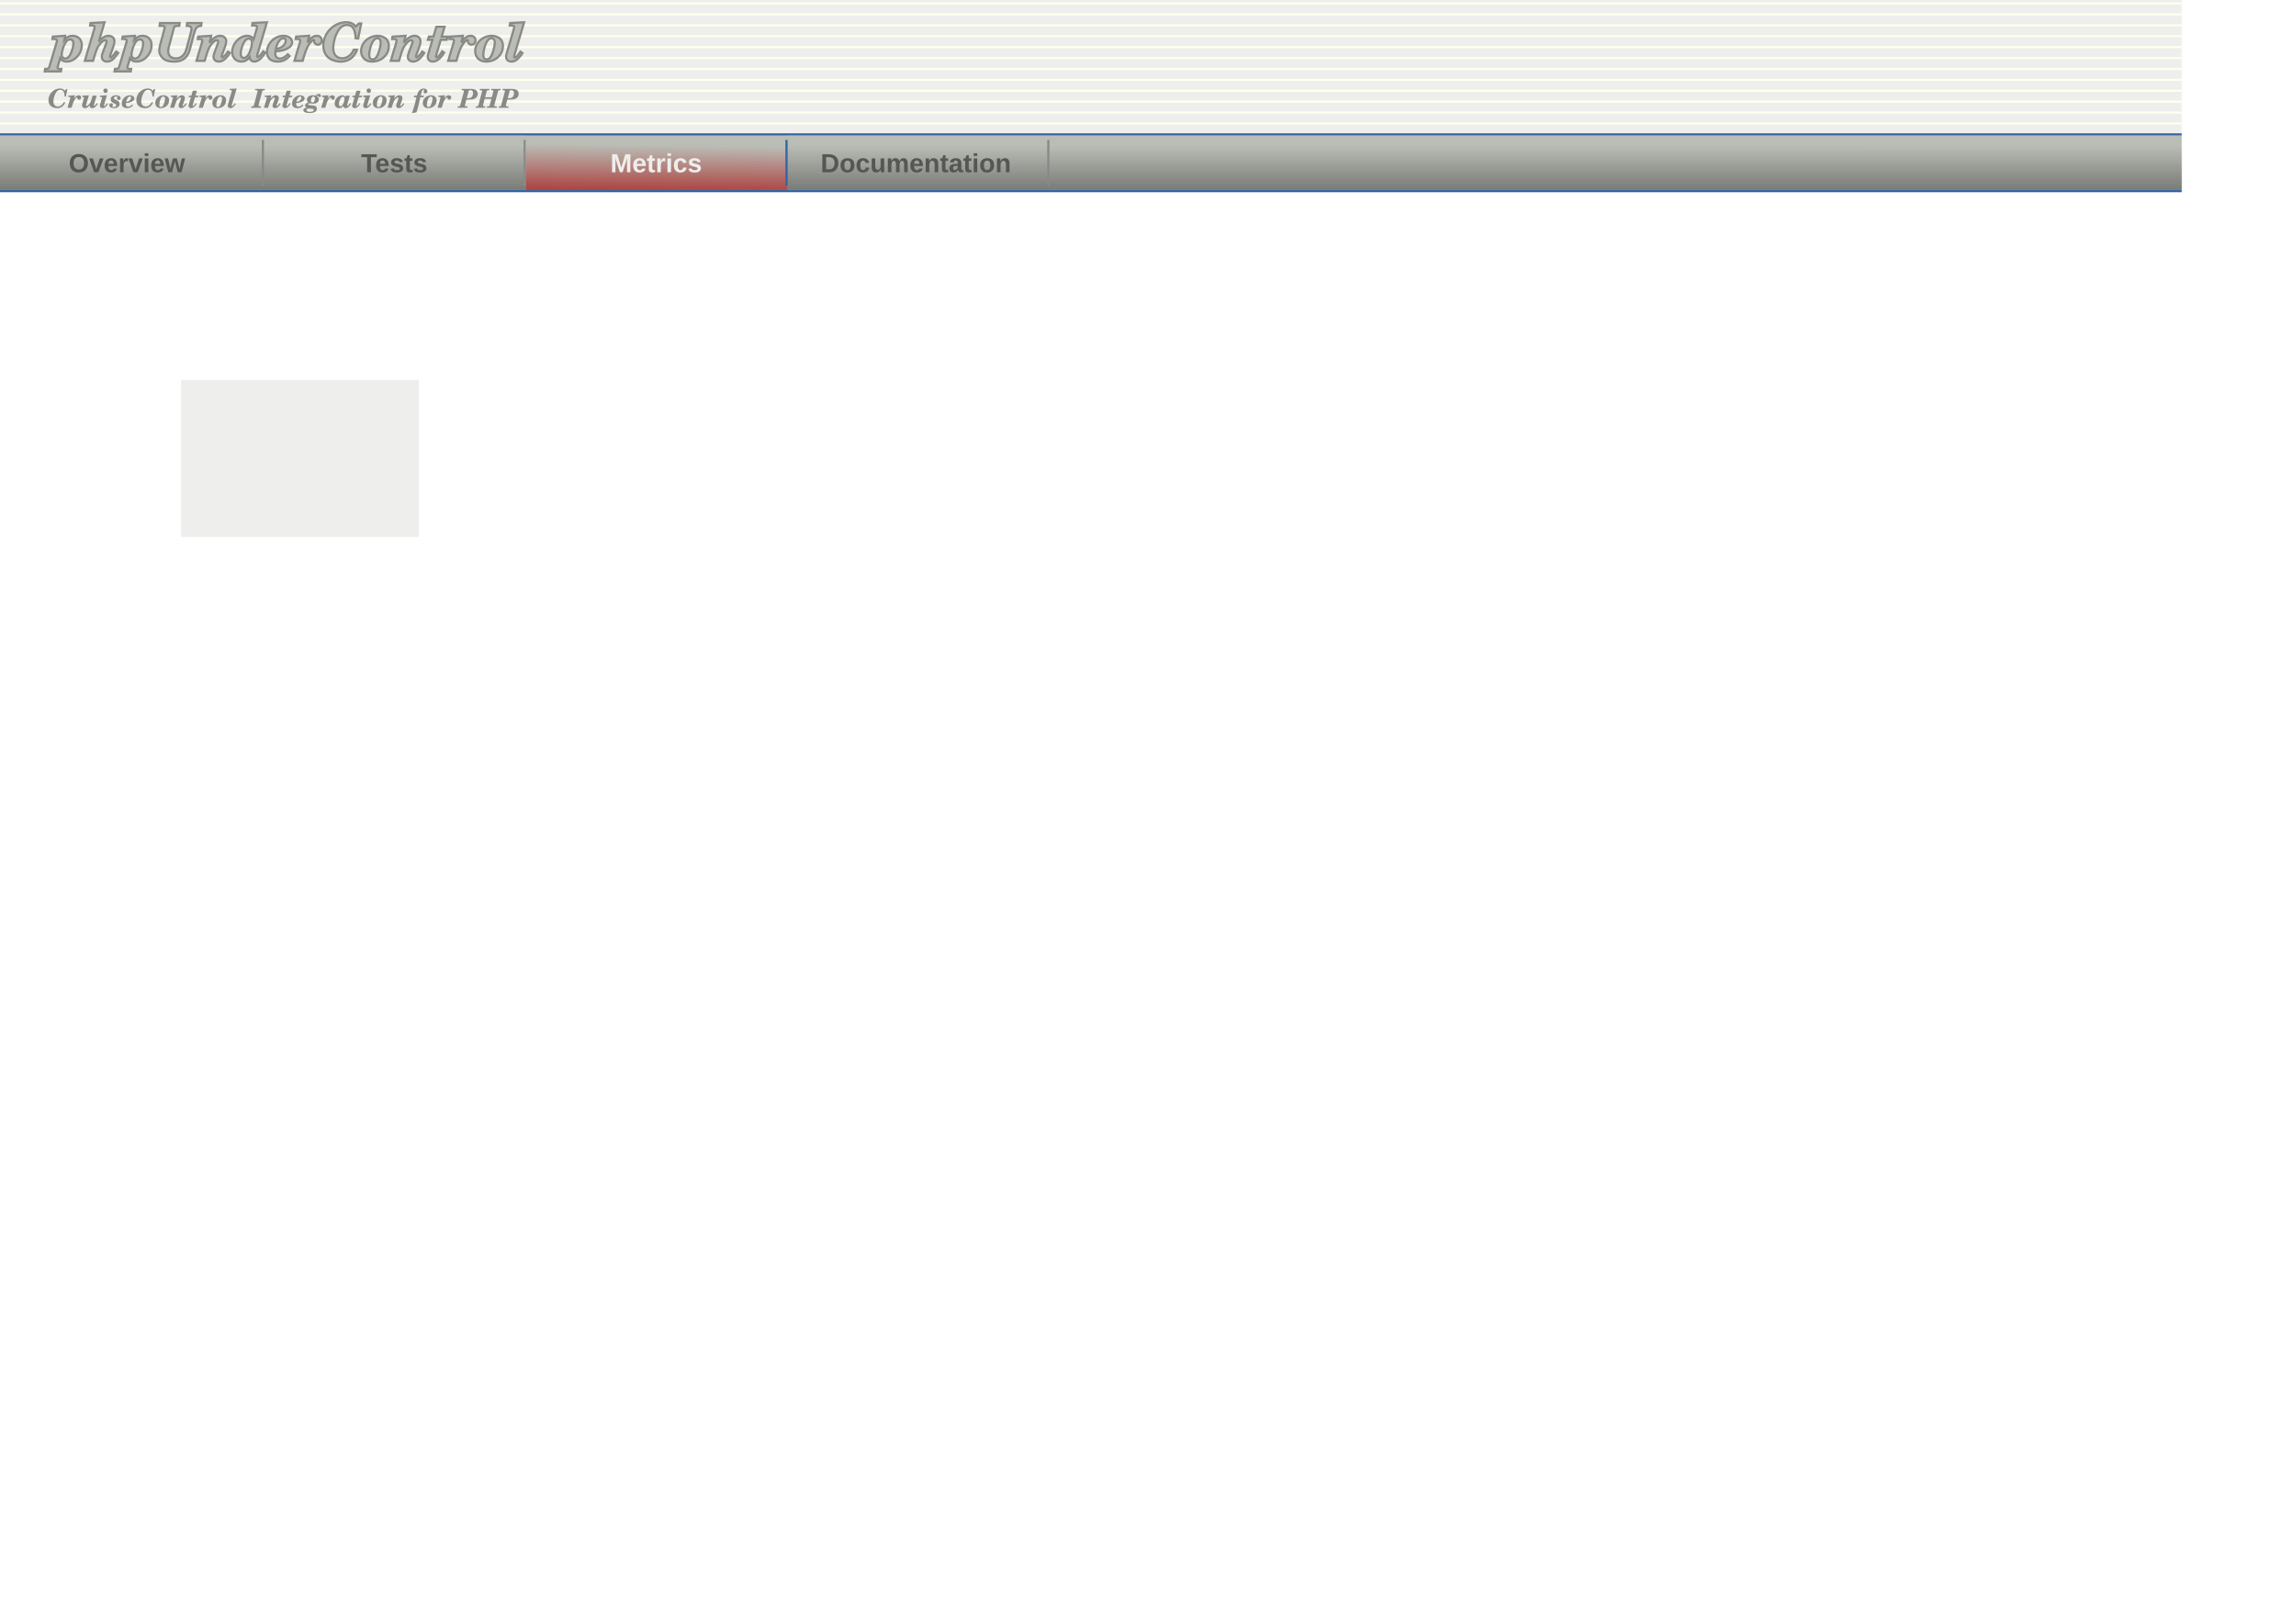
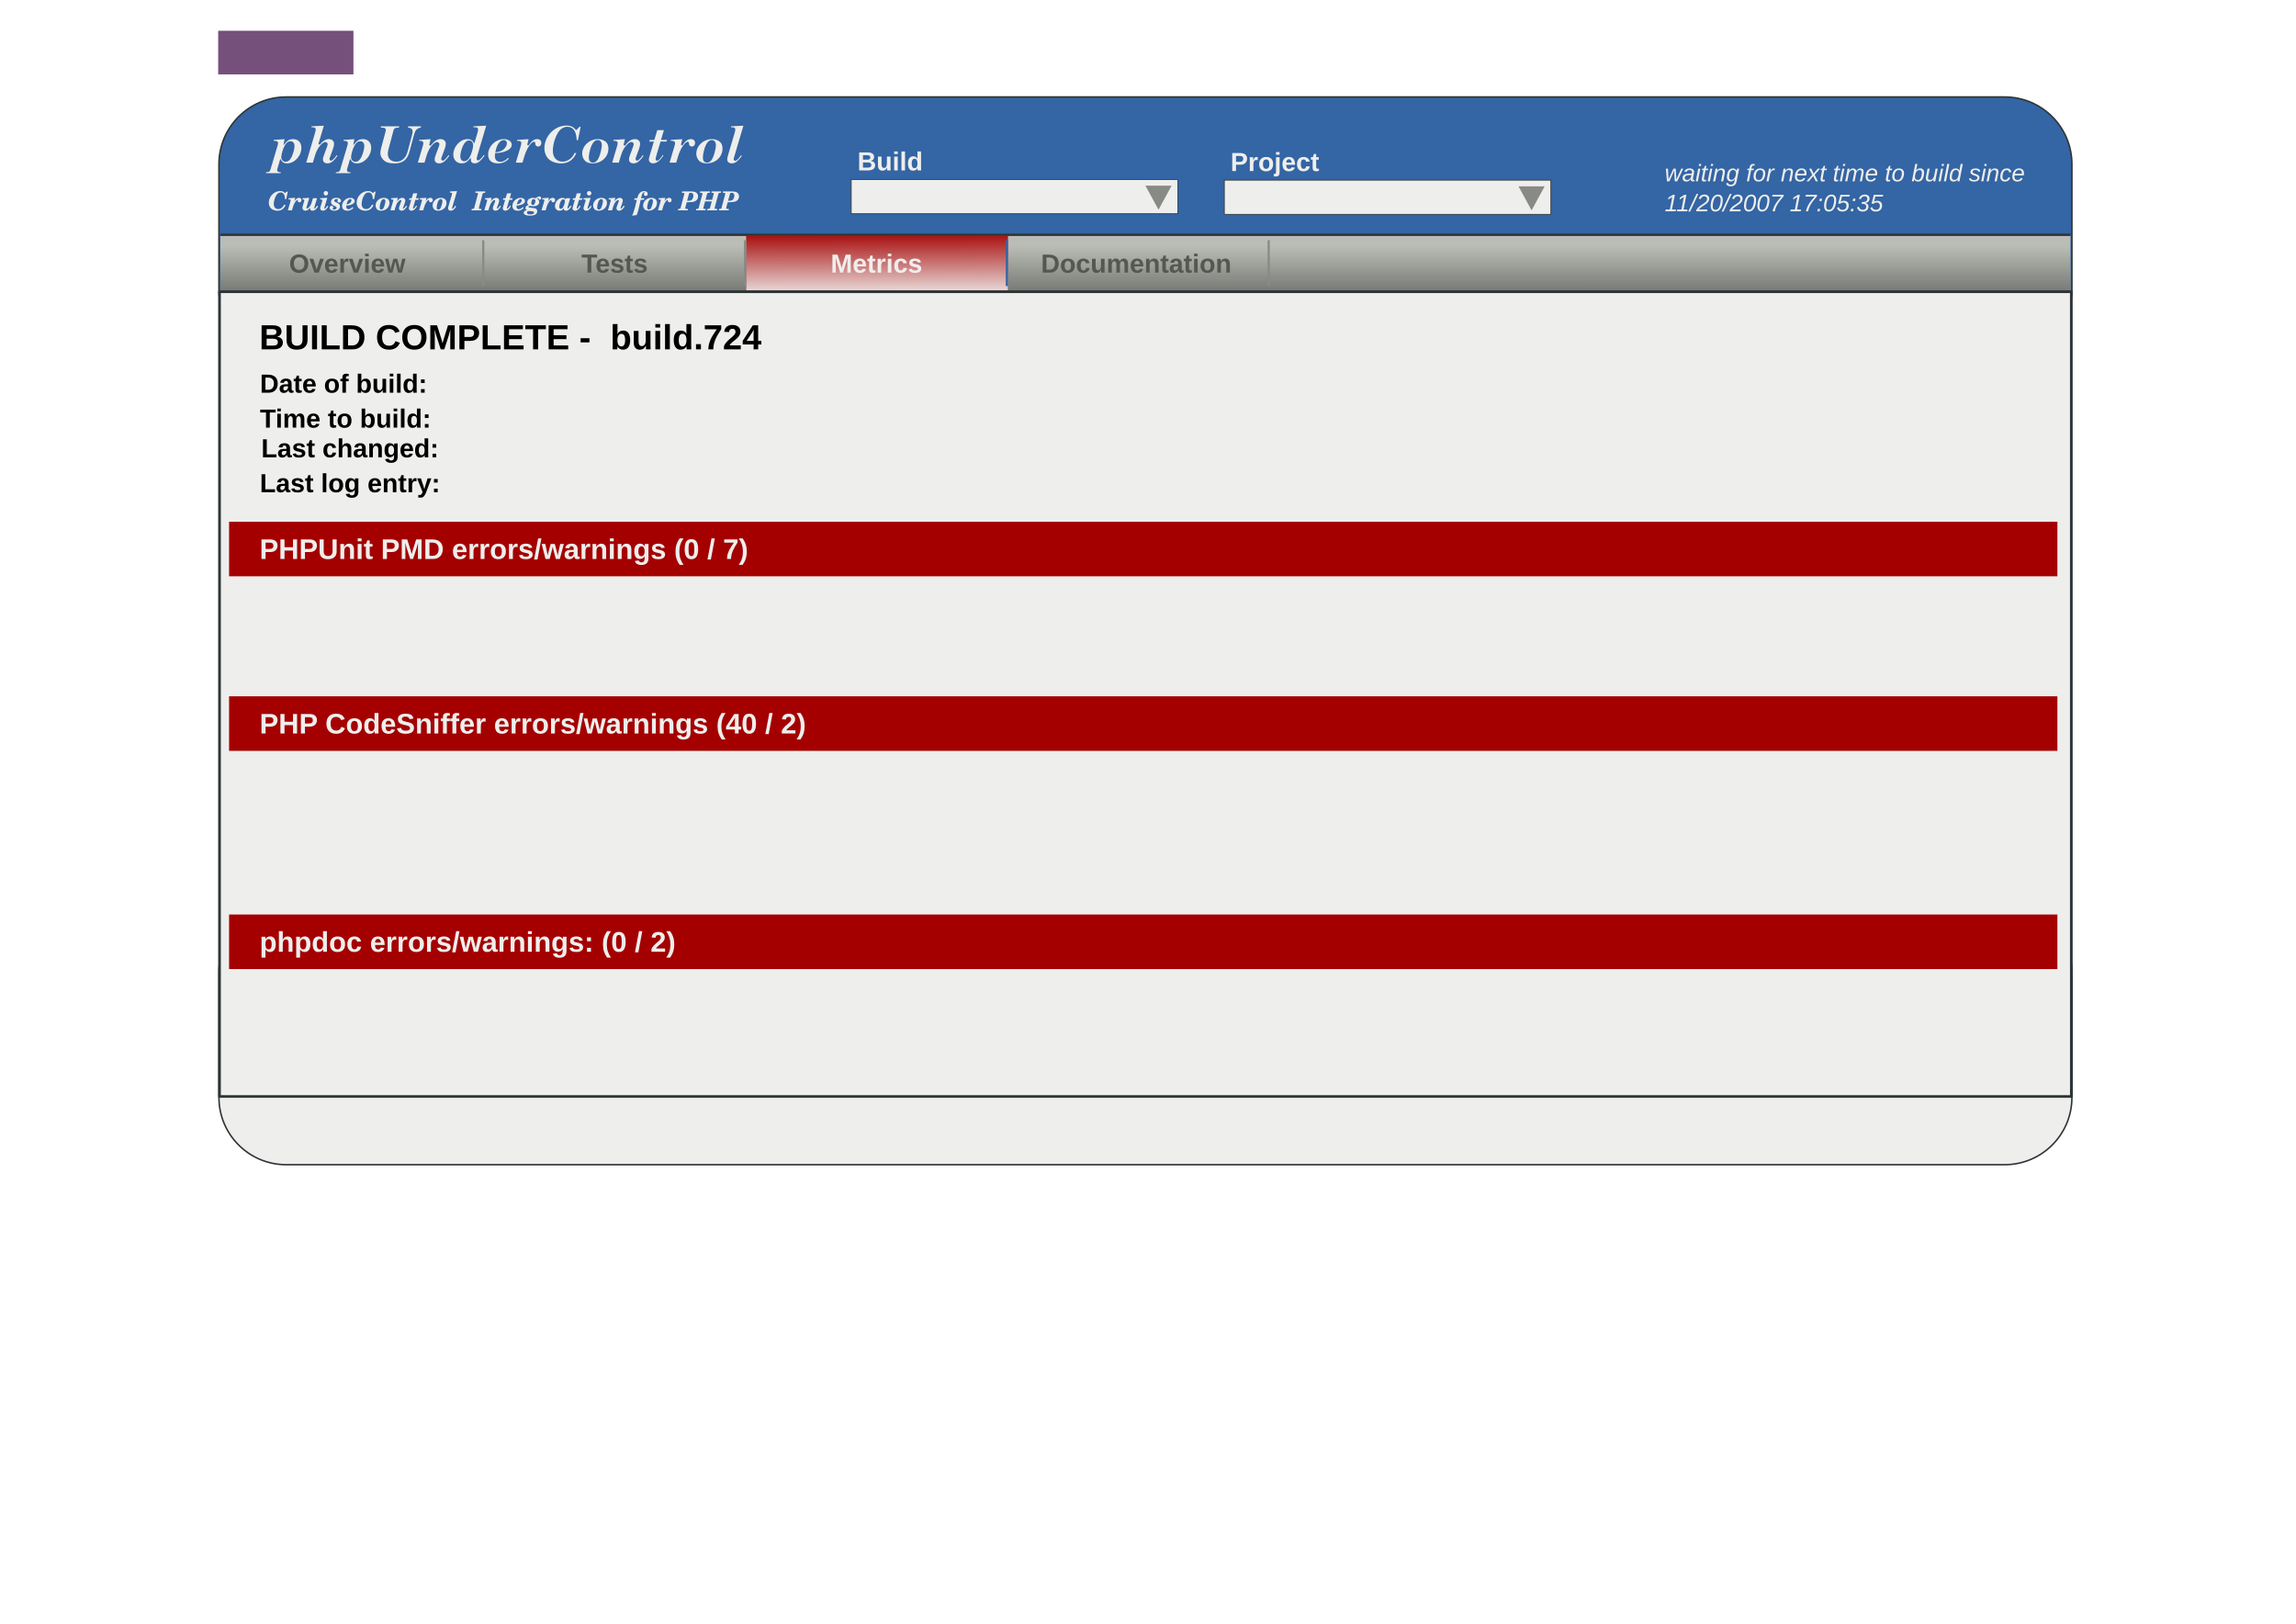
<svg xmlns="http://www.w3.org/2000/svg" xmlns:xlink="http://www.w3.org/1999/xlink" width="1052.362" height="744.094" id="svg2" version="1.0">
  <defs id="defs4">
-     <linearGradient id="linearGradient8113">
-       <stop style="stop-color:#a40000;stop-opacity:1;" offset="0" id="stop8115" />
-       <stop style="stop-color:#a40000;stop-opacity:0;" offset="1" id="stop8117" />
+     <linearGradient id="linearGradient6100">
+       <stop style="stop-color:#eeeeec;stop-opacity:1;" offset="0" id="stop6102" />
+       <stop style="stop-color:#eeeeec;stop-opacity:0;" offset="1" id="stop6104" />
    </linearGradient>
    <linearGradient id="linearGradient8063">
      <stop style="stop-color:#555753;stop-opacity:1;" offset="0" id="stop8065" />
      <stop style="stop-color:#555753;stop-opacity:0;" offset="1" id="stop8067" />
    </linearGradient>
-     <linearGradient xlink:href="#linearGradient8063" id="linearGradient8069" x1="240.8" y1="161.891" x2="240.811" y2="111.425" gradientUnits="userSpaceOnUse" gradientTransform="matrix(8.333333,0,0,0.625,-1666.667,-2.96457)" />
-     <linearGradient xlink:href="#linearGradient8113" id="linearGradient8119" x1="319.794" y1="99.298" x2="320.153" y2="66.736" gradientUnits="userSpaceOnUse" />
+     <linearGradient xlink:href="#linearGradient8063" id="linearGradient8069" x1="240.8" y1="161.891" x2="240.811" y2="111.425" gradientUnits="userSpaceOnUse" gradientTransform="matrix(7.066666,0,0,0.625,-1312.333,43.03543)" />
+     <linearGradient xlink:href="#linearGradient6100" id="linearGradient6106" x1="394.713" y1="136.246" x2="394.643" y2="105.732" gradientUnits="userSpaceOnUse" />
  </defs>
  <g id="layer1">
-     <rect style="opacity:1;fill:#eeeeec;fill-opacity:1;fill-rule:evenodd;stroke:none;stroke-width:1;stroke-linejoin:round;stroke-miterlimit:4;stroke-dasharray:none;stroke-opacity:1" id="rect4121" width="1000" height="65" x="0" y="-2.906" />
-     <rect style="opacity:1;fill:#ffffee;fill-opacity:1;fill-rule:evenodd;stroke:none;stroke-width:1;stroke-linejoin:round;stroke-miterlimit:4;stroke-dasharray:none;stroke-opacity:1" id="rect4123" width="1000" height="1" x="0" y="56.094" />
-     <rect style="opacity:1;fill:#ffffee;fill-opacity:1;fill-rule:evenodd;stroke:none;stroke-width:1;stroke-linejoin:round;stroke-miterlimit:4;stroke-dasharray:none;stroke-opacity:1" id="rect4125" width="1000" height="1" x="0" y="61.094" />
-     <rect style="opacity:1;fill:#ffffee;fill-opacity:1;fill-rule:evenodd;stroke:none;stroke-width:1;stroke-linejoin:round;stroke-miterlimit:4;stroke-dasharray:none;stroke-opacity:1" id="rect4127" width="1000" height="1" x="0" y="46.094" />
-     <rect style="opacity:1;fill:#ffffee;fill-opacity:1;fill-rule:evenodd;stroke:none;stroke-width:1;stroke-linejoin:round;stroke-miterlimit:4;stroke-dasharray:none;stroke-opacity:1" id="rect4129" width="1000" height="1" x="0" y="41.094" />
-     <rect style="opacity:1;fill:#ffffee;fill-opacity:1;fill-rule:evenodd;stroke:none;stroke-width:1;stroke-linejoin:round;stroke-miterlimit:4;stroke-dasharray:none;stroke-opacity:1" id="rect4131" width="1000" height="1" x="0" y="36.094" />
-     <rect style="opacity:1;fill:#ffffee;fill-opacity:1;fill-rule:evenodd;stroke:none;stroke-width:1;stroke-linejoin:round;stroke-miterlimit:4;stroke-dasharray:none;stroke-opacity:1" id="rect4133" width="1000" height="1" x="0" y="51.094" />
-     <rect style="opacity:1;fill:#ffffee;fill-opacity:1;fill-rule:evenodd;stroke:none;stroke-width:1;stroke-linejoin:round;stroke-miterlimit:4;stroke-dasharray:none;stroke-opacity:1" id="rect4135" width="1000" height="1" x="0" y="31.094" />
-     <rect style="opacity:1;fill:#ffffee;fill-opacity:1;fill-rule:evenodd;stroke:none;stroke-width:1;stroke-linejoin:round;stroke-miterlimit:4;stroke-dasharray:none;stroke-opacity:1" id="rect4137" width="1000" height="1" x="0" y="26.094" />
-     <rect style="opacity:1;fill:#ffffee;fill-opacity:1;fill-rule:evenodd;stroke:none;stroke-width:1;stroke-linejoin:round;stroke-miterlimit:4;stroke-dasharray:none;stroke-opacity:1" id="rect4139" width="1000" height="1" x="0" y="21.094" />
-     <rect style="opacity:1;fill:#ffffee;fill-opacity:1;fill-rule:evenodd;stroke:none;stroke-width:1;stroke-linejoin:round;stroke-miterlimit:4;stroke-dasharray:none;stroke-opacity:1" id="rect4141" width="1000" height="1" x="0" y="16.094" />
-     <rect style="opacity:1;fill:#ffffee;fill-opacity:1;fill-rule:evenodd;stroke:none;stroke-width:1;stroke-linejoin:round;stroke-miterlimit:4;stroke-dasharray:none;stroke-opacity:1" id="rect4151" width="1000" height="1" x="0" y="11.094" />
-     <rect style="opacity:1;fill:#ffffee;fill-opacity:1;fill-rule:evenodd;stroke:none;stroke-width:1;stroke-linejoin:round;stroke-miterlimit:4;stroke-dasharray:none;stroke-opacity:1" id="rect4153" width="1000" height="1" x="0" y="6.094" />
-     <rect style="opacity:1;fill:#ffffee;fill-opacity:1;fill-rule:evenodd;stroke:none;stroke-width:1;stroke-linejoin:round;stroke-miterlimit:4;stroke-dasharray:none;stroke-opacity:1" id="rect4155" width="1000" height="1" x="0" y="1.094" />
-     <text xml:space="preserve" style="font-size:24px;font-style:italic;font-weight:bold;fill:#babdb6;fill-opacity:1;stroke:#888a85;stroke-width:1px;stroke-linecap:butt;stroke-linejoin:miter;stroke-opacity:1;font-family:Century Schoolbook L" x="23.332" y="27.874" id="text4157">
-       <tspan id="tspan4159" x="23.332" y="27.874">phpUnderControl</tspan>
+     <rect style="opacity:1;fill:#3465a4;fill-opacity:1;fill-rule:evenodd;stroke:#2e3436;stroke-width:0.698;stroke-linejoin:round;stroke-miterlimit:4;stroke-dasharray:none;stroke-opacity:1" id="rect2210" width="849.302" height="119.302" x="100.349" y="44.443" ry="30.82" />
+     <text xml:space="preserve" style="font-size:24px;font-style:italic;font-weight:bold;fill:#eeeeec;fill-opacity:1;stroke:#3465a4;stroke-width:0.7;stroke-linecap:butt;stroke-linejoin:miter;stroke-opacity:1;font-family:Century Schoolbook L;stroke-miterlimit:4;stroke-dasharray:none" x="124.332" y="74.874" id="text4157">
+       <tspan id="tspan4159" x="124.332" y="74.874">phpUnderControl</tspan>
    </text>
-     <text xml:space="preserve" style="font-size:12px;font-style:italic;font-weight:bold;fill:#888a85;fill-opacity:1;stroke:none;stroke-width:1px;stroke-linecap:butt;stroke-linejoin:miter;stroke-opacity:1;font-family:Century Schoolbook L" x="21.784" y="49.39" id="text4161">
-       <tspan id="tspan4163" x="21.784" y="49.39">CruiseControl  Integration for PHP</tspan>
+     <text xml:space="preserve" style="font-size:12px;font-style:italic;font-weight:bold;fill:#eeeeec;fill-opacity:1;stroke:none;stroke-width:1px;stroke-linecap:butt;stroke-linejoin:miter;stroke-opacity:1;font-family:Century Schoolbook L" x="122.784" y="96.39" id="text4161">
+       <tspan id="tspan4163" x="122.784" y="96.39">CruiseControl  Integration for PHP</tspan>
    </text>
-     <rect style="opacity:1;fill:#eeeeec;fill-opacity:1;fill-rule:evenodd;stroke:none;stroke-width:1;stroke-linejoin:round;stroke-miterlimit:4;stroke-dasharray:none;stroke-opacity:1" id="rect4165" width="109" height="72" x="83" y="174.094" />
-     <rect style="opacity:1;fill:#babdb6;fill-opacity:1;fill-rule:evenodd;stroke:none;stroke-width:1;stroke-linejoin:round;stroke-miterlimit:4;stroke-dasharray:none;stroke-opacity:1" id="rect8043" width="1000" height="25" x="0" y="62.094" ry="0" />
-     <rect style="opacity:1;fill:url(#linearGradient8069);fill-opacity:1;fill-rule:evenodd;stroke:none;stroke-width:1;stroke-linejoin:round;stroke-miterlimit:4;stroke-dasharray:none;stroke-opacity:1" id="rect8053" width="1000" height="25" x="0" y="62.094" ry="0" />
-     <text xml:space="preserve" style="font-size:12px;font-style:normal;font-weight:bold;fill:#555753;fill-opacity:1;stroke:none;stroke-width:1px;stroke-linecap:butt;stroke-linejoin:miter;stroke-opacity:1;font-family:Arial" x="31.479" y="78.948" id="text8071">
-       <tspan id="tspan8073" x="31.479" y="78.948" style="fill:#555753;font-family:Arial">Overview</tspan>
+     <rect style="opacity:1;fill:#eeeeec;fill-opacity:1;fill-rule:evenodd;stroke:#2e3436;stroke-width:0.698;stroke-linejoin:round;stroke-miterlimit:4;stroke-dasharray:none;stroke-opacity:1" id="rect3183" width="849.302" height="119.302" x="100.349" y="414.443" ry="30.82" />
+     <rect style="opacity:1;fill:#eeeeec;fill-opacity:1;fill-rule:evenodd;stroke:none;stroke-width:1;stroke-linejoin:round;stroke-miterlimit:4;stroke-dasharray:none;stroke-opacity:1" id="rect4121" width="1000" height="65" x="0" y="-72.906" />
+     <rect style="opacity:1;fill:#ffffee;fill-opacity:1;fill-rule:evenodd;stroke:none;stroke-width:1;stroke-linejoin:round;stroke-miterlimit:4;stroke-dasharray:none;stroke-opacity:1" id="rect4123" width="1000" height="1" x="0" y="-13.906" />
+     <rect style="opacity:1;fill:#ffffee;fill-opacity:1;fill-rule:evenodd;stroke:none;stroke-width:1;stroke-linejoin:round;stroke-miterlimit:4;stroke-dasharray:none;stroke-opacity:1" id="rect4125" width="1000" height="1" x="1" y="-2.906" />
+     <rect style="opacity:1;fill:#ffffee;fill-opacity:1;fill-rule:evenodd;stroke:none;stroke-width:1;stroke-linejoin:round;stroke-miterlimit:4;stroke-dasharray:none;stroke-opacity:1" id="rect4127" width="1000" height="1" x="0" y="-23.906" />
+     <rect style="opacity:1;fill:#ffffee;fill-opacity:1;fill-rule:evenodd;stroke:none;stroke-width:1;stroke-linejoin:round;stroke-miterlimit:4;stroke-dasharray:none;stroke-opacity:1" id="rect4129" width="1000" height="1" x="0" y="-28.906" />
+     <rect style="opacity:1;fill:#ffffee;fill-opacity:1;fill-rule:evenodd;stroke:none;stroke-width:1;stroke-linejoin:round;stroke-miterlimit:4;stroke-dasharray:none;stroke-opacity:1" id="rect4131" width="1000" height="1" x="0" y="-33.906" />
+     <rect style="opacity:1;fill:#ffffee;fill-opacity:1;fill-rule:evenodd;stroke:none;stroke-width:1;stroke-linejoin:round;stroke-miterlimit:4;stroke-dasharray:none;stroke-opacity:1" id="rect4133" width="1000" height="1" x="0" y="-18.906" />
+     <rect style="opacity:1;fill:#ffffee;fill-opacity:1;fill-rule:evenodd;stroke:none;stroke-width:1;stroke-linejoin:round;stroke-miterlimit:4;stroke-dasharray:none;stroke-opacity:1" id="rect4135" width="1000" height="1" x="0" y="-38.906" />
+     <rect style="opacity:1;fill:#ffffee;fill-opacity:1;fill-rule:evenodd;stroke:none;stroke-width:1;stroke-linejoin:round;stroke-miterlimit:4;stroke-dasharray:none;stroke-opacity:1" id="rect4137" width="1000" height="1" x="0" y="-43.906" />
+     <rect style="opacity:1;fill:#ffffee;fill-opacity:1;fill-rule:evenodd;stroke:none;stroke-width:1;stroke-linejoin:round;stroke-miterlimit:4;stroke-dasharray:none;stroke-opacity:1" id="rect4139" width="1000" height="1" x="0" y="-48.906" />
+     <rect style="opacity:1;fill:#ffffee;fill-opacity:1;fill-rule:evenodd;stroke:none;stroke-width:1;stroke-linejoin:round;stroke-miterlimit:4;stroke-dasharray:none;stroke-opacity:1" id="rect4141" width="1000" height="1" x="0" y="-53.906" />
+     <rect style="opacity:1;fill:#ffffee;fill-opacity:1;fill-rule:evenodd;stroke:none;stroke-width:1;stroke-linejoin:round;stroke-miterlimit:4;stroke-dasharray:none;stroke-opacity:1" id="rect4151" width="1000" height="1" x="0" y="-58.906" />
+     <rect style="opacity:1;fill:#ffffee;fill-opacity:1;fill-rule:evenodd;stroke:none;stroke-width:1;stroke-linejoin:round;stroke-miterlimit:4;stroke-dasharray:none;stroke-opacity:1" id="rect4153" width="1000" height="1" x="0" y="-63.906" />
+     <rect style="opacity:1;fill:#ffffee;fill-opacity:1;fill-rule:evenodd;stroke:none;stroke-width:1;stroke-linejoin:round;stroke-miterlimit:4;stroke-dasharray:none;stroke-opacity:1" id="rect4155" width="1000" height="1" x="0" y="-68.906" />
+     <rect style="opacity:1;fill:#eeeeec;fill-opacity:1;fill-rule:evenodd;stroke:#2e3436;stroke-width:1.226;stroke-linejoin:round;stroke-miterlimit:4;stroke-dasharray:none;stroke-opacity:1" id="rect3185" width="848.774" height="368.774" x="100.613" y="133.708" ry="0" />
+     <rect style="opacity:1;fill:#babdb6;fill-opacity:1;fill-rule:evenodd;stroke:none;stroke-width:1;stroke-linejoin:round;stroke-miterlimit:4;stroke-dasharray:none;stroke-opacity:1" id="rect8043" width="848" height="25" x="101" y="108.094" ry="0" />
+     <rect style="opacity:1;fill:url(#linearGradient8069);fill-opacity:1;fill-rule:evenodd;stroke:none;stroke-width:1;stroke-linejoin:round;stroke-miterlimit:4;stroke-dasharray:none;stroke-opacity:1" id="rect8053" width="848" height="25" x="101" y="108.094" ry="0" />
+     <text xml:space="preserve" style="font-size:12px;font-style:normal;font-weight:bold;fill:#555753;fill-opacity:1;stroke:none;stroke-width:1px;stroke-linecap:butt;stroke-linejoin:miter;stroke-opacity:1;font-family:Arial" x="132.479" y="124.948" id="text8071">
+       <tspan id="tspan8073" x="132.479" y="124.948" style="fill:#555753;font-family:Arial">Overview</tspan>
    </text>
-     <rect style="opacity:1;fill:#888a85;fill-opacity:1;fill-rule:evenodd;stroke:none;stroke-width:1;stroke-linejoin:round;stroke-miterlimit:4;stroke-dasharray:none;stroke-opacity:1" id="rect8075" width="1" height="21" x="120" y="64.094" />
-     <text xml:space="preserve" style="font-size:12px;font-style:normal;font-weight:bold;fill:#555753;fill-opacity:1;stroke:none;stroke-width:1px;stroke-linecap:butt;stroke-linejoin:miter;stroke-opacity:1;font-family:Arial" x="165.481" y="78.947" id="text8077" transform="scale(0.9999881,1.000012)">
-       <tspan id="tspan8079" x="165.481" y="78.947" style="fill:#555753;font-family:Arial">Tests</tspan>
+     <rect style="opacity:1;fill:#888a85;fill-opacity:1;fill-rule:evenodd;stroke:none;stroke-width:1;stroke-linejoin:round;stroke-miterlimit:4;stroke-dasharray:none;stroke-opacity:1" id="rect8075" width="1" height="21" x="221" y="110.094" />
+     <text xml:space="preserve" style="font-size:12px;font-style:normal;font-weight:bold;fill:#555753;fill-opacity:1;stroke:none;stroke-width:1px;stroke-linecap:butt;stroke-linejoin:miter;stroke-opacity:1;font-family:Arial" x="266.482" y="124.946" id="text8077" transform="scale(0.9999881,1.000012)">
+       <tspan id="tspan8079" x="266.482" y="124.946" style="fill:#555753;font-family:Arial">Tests</tspan>
    </text>
-     <rect style="opacity:1;fill:#888a85;fill-opacity:1;fill-rule:evenodd;stroke:none;stroke-width:1;stroke-linejoin:round;stroke-miterlimit:4;stroke-dasharray:none;stroke-opacity:1" id="rect8081" width="1" height="21" x="240" y="64.094" />
-     <text xml:space="preserve" style="font-size:12px;font-style:normal;font-weight:bold;fill:#555753;fill-opacity:1;stroke:none;stroke-width:1px;stroke-linecap:butt;stroke-linejoin:miter;stroke-opacity:1;font-family:Arial" x="376.114" y="78.947" id="text8089" transform="scale(0.9999904,1.00001)">
-       <tspan id="tspan8091" x="376.114" y="78.947" style="fill:#555753;font-family:Arial">Documentation</tspan>
+     <text xml:space="preserve" style="font-size:12px;font-style:normal;font-weight:bold;fill:#555753;fill-opacity:1;stroke:none;stroke-width:1px;stroke-linecap:butt;stroke-linejoin:miter;stroke-opacity:1;font-family:Arial" x="477.115" y="124.947" id="text8089" transform="scale(0.9999904,1.00001)">
+       <tspan id="tspan8091" x="477.115" y="124.947" style="fill:#555753;font-family:Arial">Documentation</tspan>
    </text>
-     <rect style="opacity:1;fill:#888a85;fill-opacity:1;fill-rule:evenodd;stroke:none;stroke-width:1;stroke-linejoin:round;stroke-miterlimit:4;stroke-dasharray:none;stroke-opacity:1" id="rect8093" width="1" height="21" x="480" y="64.094" />
-     <rect style="opacity:1;fill:#babdb6;fill-opacity:1;fill-rule:evenodd;stroke:none;stroke-width:1;stroke-linejoin:round;stroke-miterlimit:4;stroke-dasharray:none;stroke-opacity:1" id="rect8095" width="120" height="25" x="241" y="62.094" ry="0" />
-     <rect style="opacity:1;fill:url(#linearGradient8119);fill-opacity:1;fill-rule:evenodd;stroke:none;stroke-width:1;stroke-linejoin:round;stroke-miterlimit:4;stroke-dasharray:none;stroke-opacity:1" id="rect8097" width="120" height="25" x="241" y="62.094" ry="0" />
-     <text xml:space="preserve" style="font-size:12px;font-style:normal;font-weight:bold;fill:#eeeeec;fill-opacity:1;stroke:none;stroke-width:1px;stroke-linecap:butt;stroke-linejoin:miter;stroke-opacity:1;font-family:Arial" x="279.745" y="78.947" id="text8083" transform="scale(0.9999903,1.00001)">
-       <tspan id="tspan8085" x="279.745" y="78.947" style="fill:#eeeeec;font-family:Arial">Metrics</tspan>
+     <rect style="opacity:1;fill:#888a85;fill-opacity:1;fill-rule:evenodd;stroke:none;stroke-width:1;stroke-linejoin:round;stroke-miterlimit:4;stroke-dasharray:none;stroke-opacity:1" id="rect8093" width="1" height="21" x="581" y="110.094" />
+     <rect style="opacity:1;fill:#a40000;fill-opacity:1;fill-rule:evenodd;stroke:none;stroke-width:1;stroke-linejoin:round;stroke-miterlimit:4;stroke-dasharray:none;stroke-opacity:1" id="rect8095" width="120" height="25" x="342" y="108.094" ry="0" />
+     <rect style="opacity:1;fill:url(#linearGradient6106);fill-opacity:1;fill-rule:evenodd;stroke:none;stroke-width:1;stroke-linejoin:round;stroke-miterlimit:4;stroke-dasharray:none;stroke-opacity:1" id="rect8097" width="120" height="25" x="342" y="108.094" ry="0" />
+     <text xml:space="preserve" style="font-size:12px;font-style:normal;font-weight:bold;fill:#eeeeec;fill-opacity:1;stroke:none;stroke-width:1px;stroke-linecap:butt;stroke-linejoin:miter;stroke-opacity:1;font-family:Arial" x="380.746" y="124.947" id="text8083" transform="scale(0.9999903,1.00001)">
+       <tspan id="tspan8085" x="380.746" y="124.947" style="fill:#eeeeec;font-family:Arial">Metrics</tspan>
    </text>
-     <rect style="opacity:1;fill:#3465a4;fill-opacity:1;fill-rule:evenodd;stroke:none;stroke-width:1;stroke-linejoin:round;stroke-miterlimit:4;stroke-dasharray:none;stroke-opacity:1" id="rect8087" width="1" height="21" x="360" y="64.094" />
-     <rect style="opacity:1;fill:#3465a4;fill-opacity:1;fill-rule:evenodd;stroke:none;stroke-width:1;stroke-linejoin:round;stroke-miterlimit:4;stroke-dasharray:none;stroke-opacity:1" id="rect8121" width="1000" height="1" x="0" y="61.094" />
-     <rect style="opacity:1;fill:#3465a4;fill-opacity:1;fill-rule:evenodd;stroke:none;stroke-width:1;stroke-linejoin:round;stroke-miterlimit:4;stroke-dasharray:none;stroke-opacity:1" id="rect8123" width="1000" height="1" x="0" y="87.094" />
+     <rect style="opacity:1;fill:#3465a4;fill-opacity:1;fill-rule:evenodd;stroke:none;stroke-width:1;stroke-linejoin:round;stroke-miterlimit:4;stroke-dasharray:none;stroke-opacity:1" id="rect8087" width="1" height="21" x="461" y="110.094" />
+     <rect style="opacity:1;fill:#2e3436;fill-opacity:1;fill-rule:evenodd;stroke:none;stroke-width:1;stroke-linejoin:round;stroke-miterlimit:4;stroke-dasharray:none;stroke-opacity:1" id="rect8121" width="848" height="1" x="101" y="107.094" />
+     <rect style="opacity:1;fill:#2e3436;fill-opacity:1;fill-rule:evenodd;stroke:none;stroke-width:1;stroke-linejoin:round;stroke-miterlimit:4;stroke-dasharray:none;stroke-opacity:1" id="rect8123" width="848" height="1" x="101" y="133.094" />
+     <rect style="opacity:1;fill:#a40000;fill-opacity:1;fill-rule:evenodd;stroke:none;stroke-width:0.7;stroke-linejoin:round;stroke-miterlimit:4;stroke-dasharray:none;stroke-opacity:1" id="rect3187" width="838" height="25" x="105" y="239.094" ry="0" />
+     <text xml:space="preserve" style="font-size:13px;font-style:normal;font-weight:bold;fill:#eeeeec;fill-opacity:1;stroke:none;stroke-width:1px;stroke-linecap:butt;stroke-linejoin:miter;stroke-opacity:1;font-family:Century Schoolbook L" x="118.981" y="256.148" id="text6108">
+       <tspan id="tspan6110" x="118.981" y="256.148" style="font-size:13px;fill:#eeeeec;font-family:Arial">PHPUnit PMD errors/warnings (0 / 7)</tspan>
+     </text>
+     <text xml:space="preserve" style="font-size:16px;font-style:normal;font-weight:bold;fill:#000000;fill-opacity:1;stroke:none;stroke-width:1px;stroke-linecap:butt;stroke-linejoin:miter;stroke-opacity:1;font-family:Arial" x="118.828" y="160.094" id="text6112">
+       <tspan id="tspan6114" x="118.828" y="160.094">BUILD COMPLETE -  build.724</tspan>
+     </text>
+     <text xml:space="preserve" style="font-size:12px;font-style:normal;font-weight:bold;fill:#000000;fill-opacity:1;stroke:none;stroke-width:1px;stroke-linecap:butt;stroke-linejoin:miter;stroke-opacity:1;font-family:Arial" x="119.133" y="179.954" id="text6116">
+       <tspan id="tspan6118" x="119.133" y="179.954">Date of build:</tspan>
+     </text>
+     <text xml:space="preserve" style="font-size:12px;font-style:normal;font-weight:bold;fill:#000000;fill-opacity:1;stroke:none;stroke-width:1px;stroke-linecap:butt;stroke-linejoin:miter;stroke-opacity:1;font-family:Arial" x="119.133" y="195.954" id="text6120">
+       <tspan id="tspan6122" x="119.133" y="195.954">Time to build:</tspan>
+     </text>
+     <text xml:space="preserve" style="font-size:12px;font-style:normal;font-weight:bold;fill:#000000;fill-opacity:1;stroke:none;stroke-width:1px;stroke-linecap:butt;stroke-linejoin:miter;stroke-opacity:1;font-family:Arial" x="119.742" y="209.569" id="text6124">
+       <tspan id="tspan6126" x="119.742" y="209.569">Last changed:</tspan>
+     </text>
+     <text xml:space="preserve" style="font-size:12px;font-style:normal;font-weight:bold;fill:#000000;fill-opacity:1;stroke:none;stroke-width:1px;stroke-linecap:butt;stroke-linejoin:miter;stroke-opacity:1;font-family:Arial" x="119.08" y="225.569" id="text6128">
+       <tspan id="tspan6130" x="119.08" y="225.569">Last log entry:</tspan>
+     </text>
+     <text xml:space="preserve" style="font-size:11px;font-style:italic;font-weight:normal;fill:#eeeeec;fill-opacity:1;stroke:none;stroke-width:1px;stroke-linecap:butt;stroke-linejoin:miter;stroke-opacity:1;font-family:Arial" x="763" y="83.094" id="text6132">
+       <tspan id="tspan6134" x="763" y="83.094">waiting for next time to build since</tspan>
+       <tspan x="763" y="96.844" id="tspan6136">11/20/2007 17:05:35 </tspan>
+     </text>
+     <rect style="opacity:1;fill:#a40000;fill-opacity:1;fill-rule:evenodd;stroke:none;stroke-width:0.7;stroke-linejoin:round;stroke-miterlimit:4;stroke-dasharray:none;stroke-opacity:1" id="rect6138" width="838" height="25" x="105" y="319.094" ry="0" />
+     <text xml:space="preserve" style="font-size:13px;font-style:normal;font-weight:bold;fill:#eeeeec;fill-opacity:1;stroke:none;stroke-width:1px;stroke-linecap:butt;stroke-linejoin:miter;stroke-opacity:1;font-family:Century Schoolbook L" x="118.981" y="336.148" id="text6140">
+       <tspan id="tspan6142" x="118.981" y="336.148" style="font-size:13px;fill:#eeeeec;font-family:Arial">PHP CodeSniffer errors/warnings (40 / 2)</tspan>
+     </text>
+     <rect style="opacity:1;fill:#a40000;fill-opacity:1;fill-rule:evenodd;stroke:none;stroke-width:0.7;stroke-linejoin:round;stroke-miterlimit:4;stroke-dasharray:none;stroke-opacity:1" id="rect6144" width="838" height="25" x="105" y="419.094" ry="0" />
+     <text xml:space="preserve" style="font-size:13px;font-style:normal;font-weight:bold;fill:#eeeeec;fill-opacity:1;stroke:none;stroke-width:1px;stroke-linecap:butt;stroke-linejoin:miter;stroke-opacity:1;font-family:Century Schoolbook L" x="118.981" y="436.148" id="text6146">
+       <tspan id="tspan6148" x="118.981" y="436.148" style="font-size:13px;fill:#eeeeec;font-family:Arial">phpdoc errors/warnings: (0 / 2)</tspan>
+     </text>
+     <text xml:space="preserve" style="font-size:12px;font-style:normal;font-weight:bold;fill:#eeeeec;fill-opacity:1;stroke:none;stroke-width:1px;stroke-linecap:butt;stroke-linejoin:miter;stroke-opacity:1;font-family:Arial" x="393" y="78.094" id="text6150">
+       <tspan id="tspan6152" x="393" y="78.094">Build</tspan>
+     </text>
+     <rect style="opacity:1;fill:#eeeeec;fill-opacity:1;fill-rule:evenodd;stroke:#2e3436;stroke-width:0.334;stroke-linejoin:round;stroke-miterlimit:4;stroke-dasharray:none;stroke-opacity:1" id="rect6154" width="149.666" height="15.666" x="390.167" y="82.261" />
+     <path style="fill:#888a85;fill-opacity:1;fill-rule:evenodd;stroke:none;stroke-width:0.5;stroke-linejoin:round;stroke-miterlimit:4;stroke-opacity:1" d="M 537,85.094 L 531,96.094 L 525,85.094 L 537,85.094 z " id="rect7125" />
+     <text xml:space="preserve" style="font-size:12px;font-style:normal;font-weight:bold;fill:#eeeeec;fill-opacity:1;stroke:none;stroke-width:1px;stroke-linecap:butt;stroke-linejoin:miter;stroke-opacity:1;font-family:Arial" x="564" y="78.389" id="text8097">
+       <tspan id="tspan8099" x="564" y="78.389">Project</tspan>
+     </text>
+     <rect style="opacity:1;fill:#eeeeec;fill-opacity:1;fill-rule:evenodd;stroke:#2e3436;stroke-width:0.334;stroke-linejoin:round;stroke-miterlimit:4;stroke-dasharray:none;stroke-opacity:1" id="rect8101" width="149.666" height="15.666" x="561.167" y="82.556" />
+     <path style="fill:#888a85;fill-opacity:1;fill-rule:evenodd;stroke:none;stroke-width:0.5;stroke-linejoin:round;stroke-miterlimit:4;stroke-opacity:1" d="M 708,85.389 L 702,96.389 L 696,85.389 L 708,85.389 z " id="path8103" />
+     <rect style="opacity:1;fill:#888a85;fill-opacity:1;fill-rule:evenodd;stroke:none;stroke-width:1;stroke-linejoin:round;stroke-miterlimit:4;stroke-dasharray:none;stroke-opacity:1" id="rect8081" width="1" height="21" x="341" y="110.094" />
+     <rect style="opacity:1;fill:#75507b;fill-opacity:1;fill-rule:evenodd;stroke:none;stroke-width:0.5;stroke-linejoin:round;stroke-miterlimit:4;stroke-dasharray:none;stroke-opacity:1" id="rect4186" width="62" height="20" x="100" y="14.094" />
  </g>
</svg>
